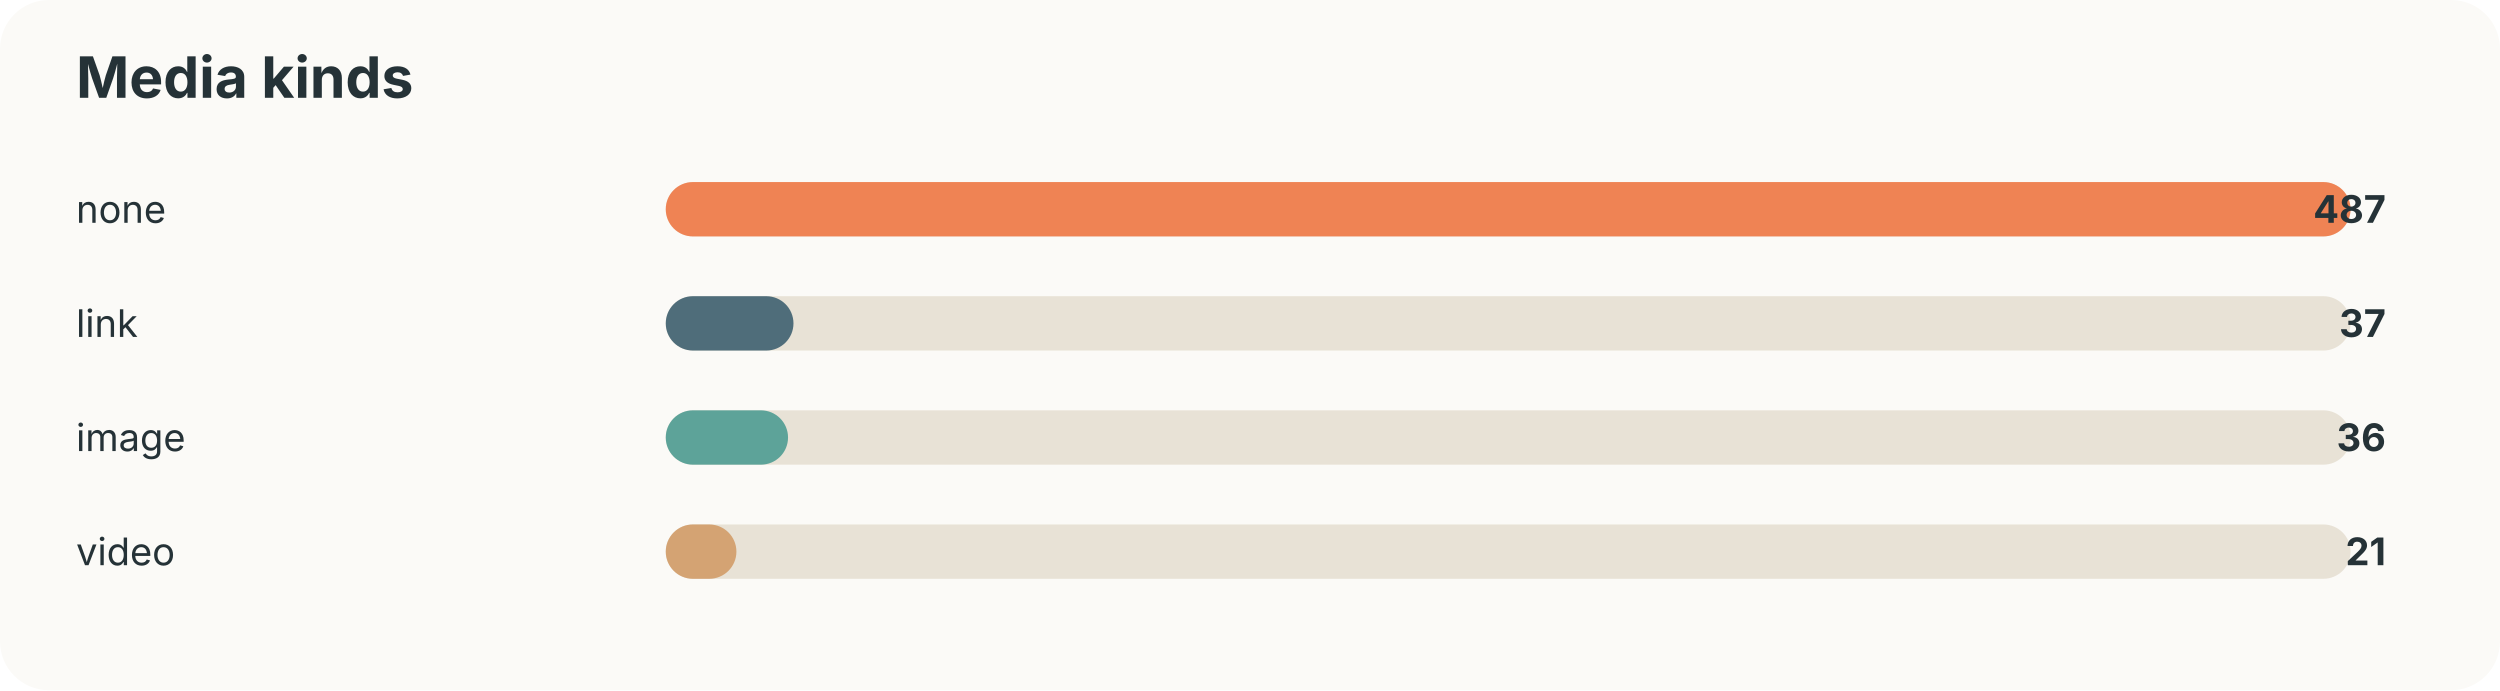
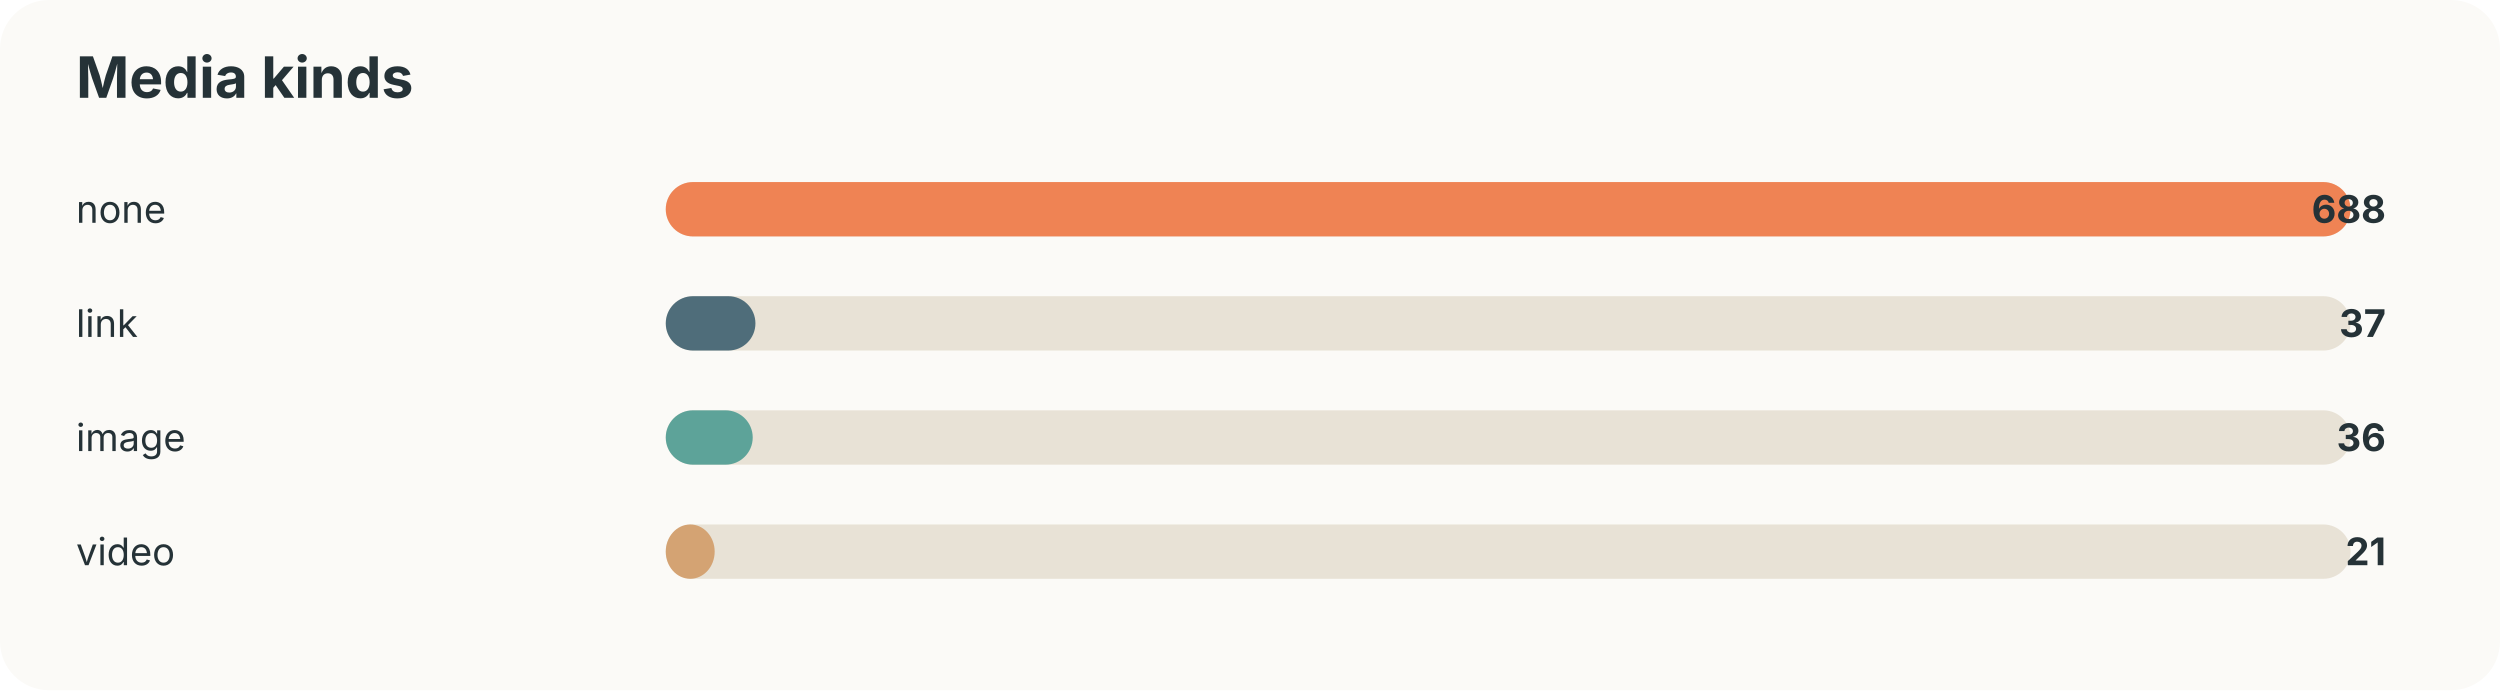
<svg xmlns="http://www.w3.org/2000/svg" width="920" height="254" viewBox="0 0 920 254">
  <style>text{font-family:-apple-system,BlinkMacSystemFont,"Segoe UI",sans-serif;fill:#253237} .muted{fill:#6b7a80;font-size:13px}</style>
  <rect width="100%" height="100%" rx="18" fill="#fbfaf7" />
  <text x="28" y="36" font-size="21" font-weight="700">Media kinds</text>
  <text x="28" y="82" font-size="14">none</text>
  <rect x="245" y="67" width="620" height="20" rx="10" fill="#e8e2d6" />
  <rect x="245" y="67" width="620" height="20" rx="10" fill="#ef8354" />
-   <text x="878" y="82" text-anchor="end" font-size="14" font-weight="700">487</text>
+   <text x="878" y="82" text-anchor="end" font-size="14" font-weight="700">688</text>
  <text x="28" y="124" font-size="14">link</text>
  <rect x="245" y="109" width="620" height="20" rx="10" fill="#e8e2d6" />
-   <rect x="245" y="109" width="47" height="20" rx="10" fill="#4f6d7a" />
+   <rect x="245" y="109" width="33" height="20" rx="10" fill="#4f6d7a" />
  <text x="878" y="124" text-anchor="end" font-size="14" font-weight="700">37</text>
  <text x="28" y="166" font-size="14">image</text>
  <rect x="245" y="151" width="620" height="20" rx="10" fill="#e8e2d6" />
-   <rect x="245" y="151" width="45" height="20" rx="10" fill="#5da399" />
+   <rect x="245" y="151" width="32" height="20" rx="10" fill="#5da399" />
  <text x="878" y="166" text-anchor="end" font-size="14" font-weight="700">36</text>
  <text x="28" y="208" font-size="14">video</text>
  <rect x="245" y="193" width="620" height="20" rx="10" fill="#e8e2d6" />
-   <rect x="245" y="193" width="26" height="20" rx="10" fill="#d4a373" />
+   <rect x="245" y="193" width="18" height="20" rx="10" fill="#d4a373" />
  <text x="878" y="208" text-anchor="end" font-size="14" font-weight="700">21</text>
</svg>
